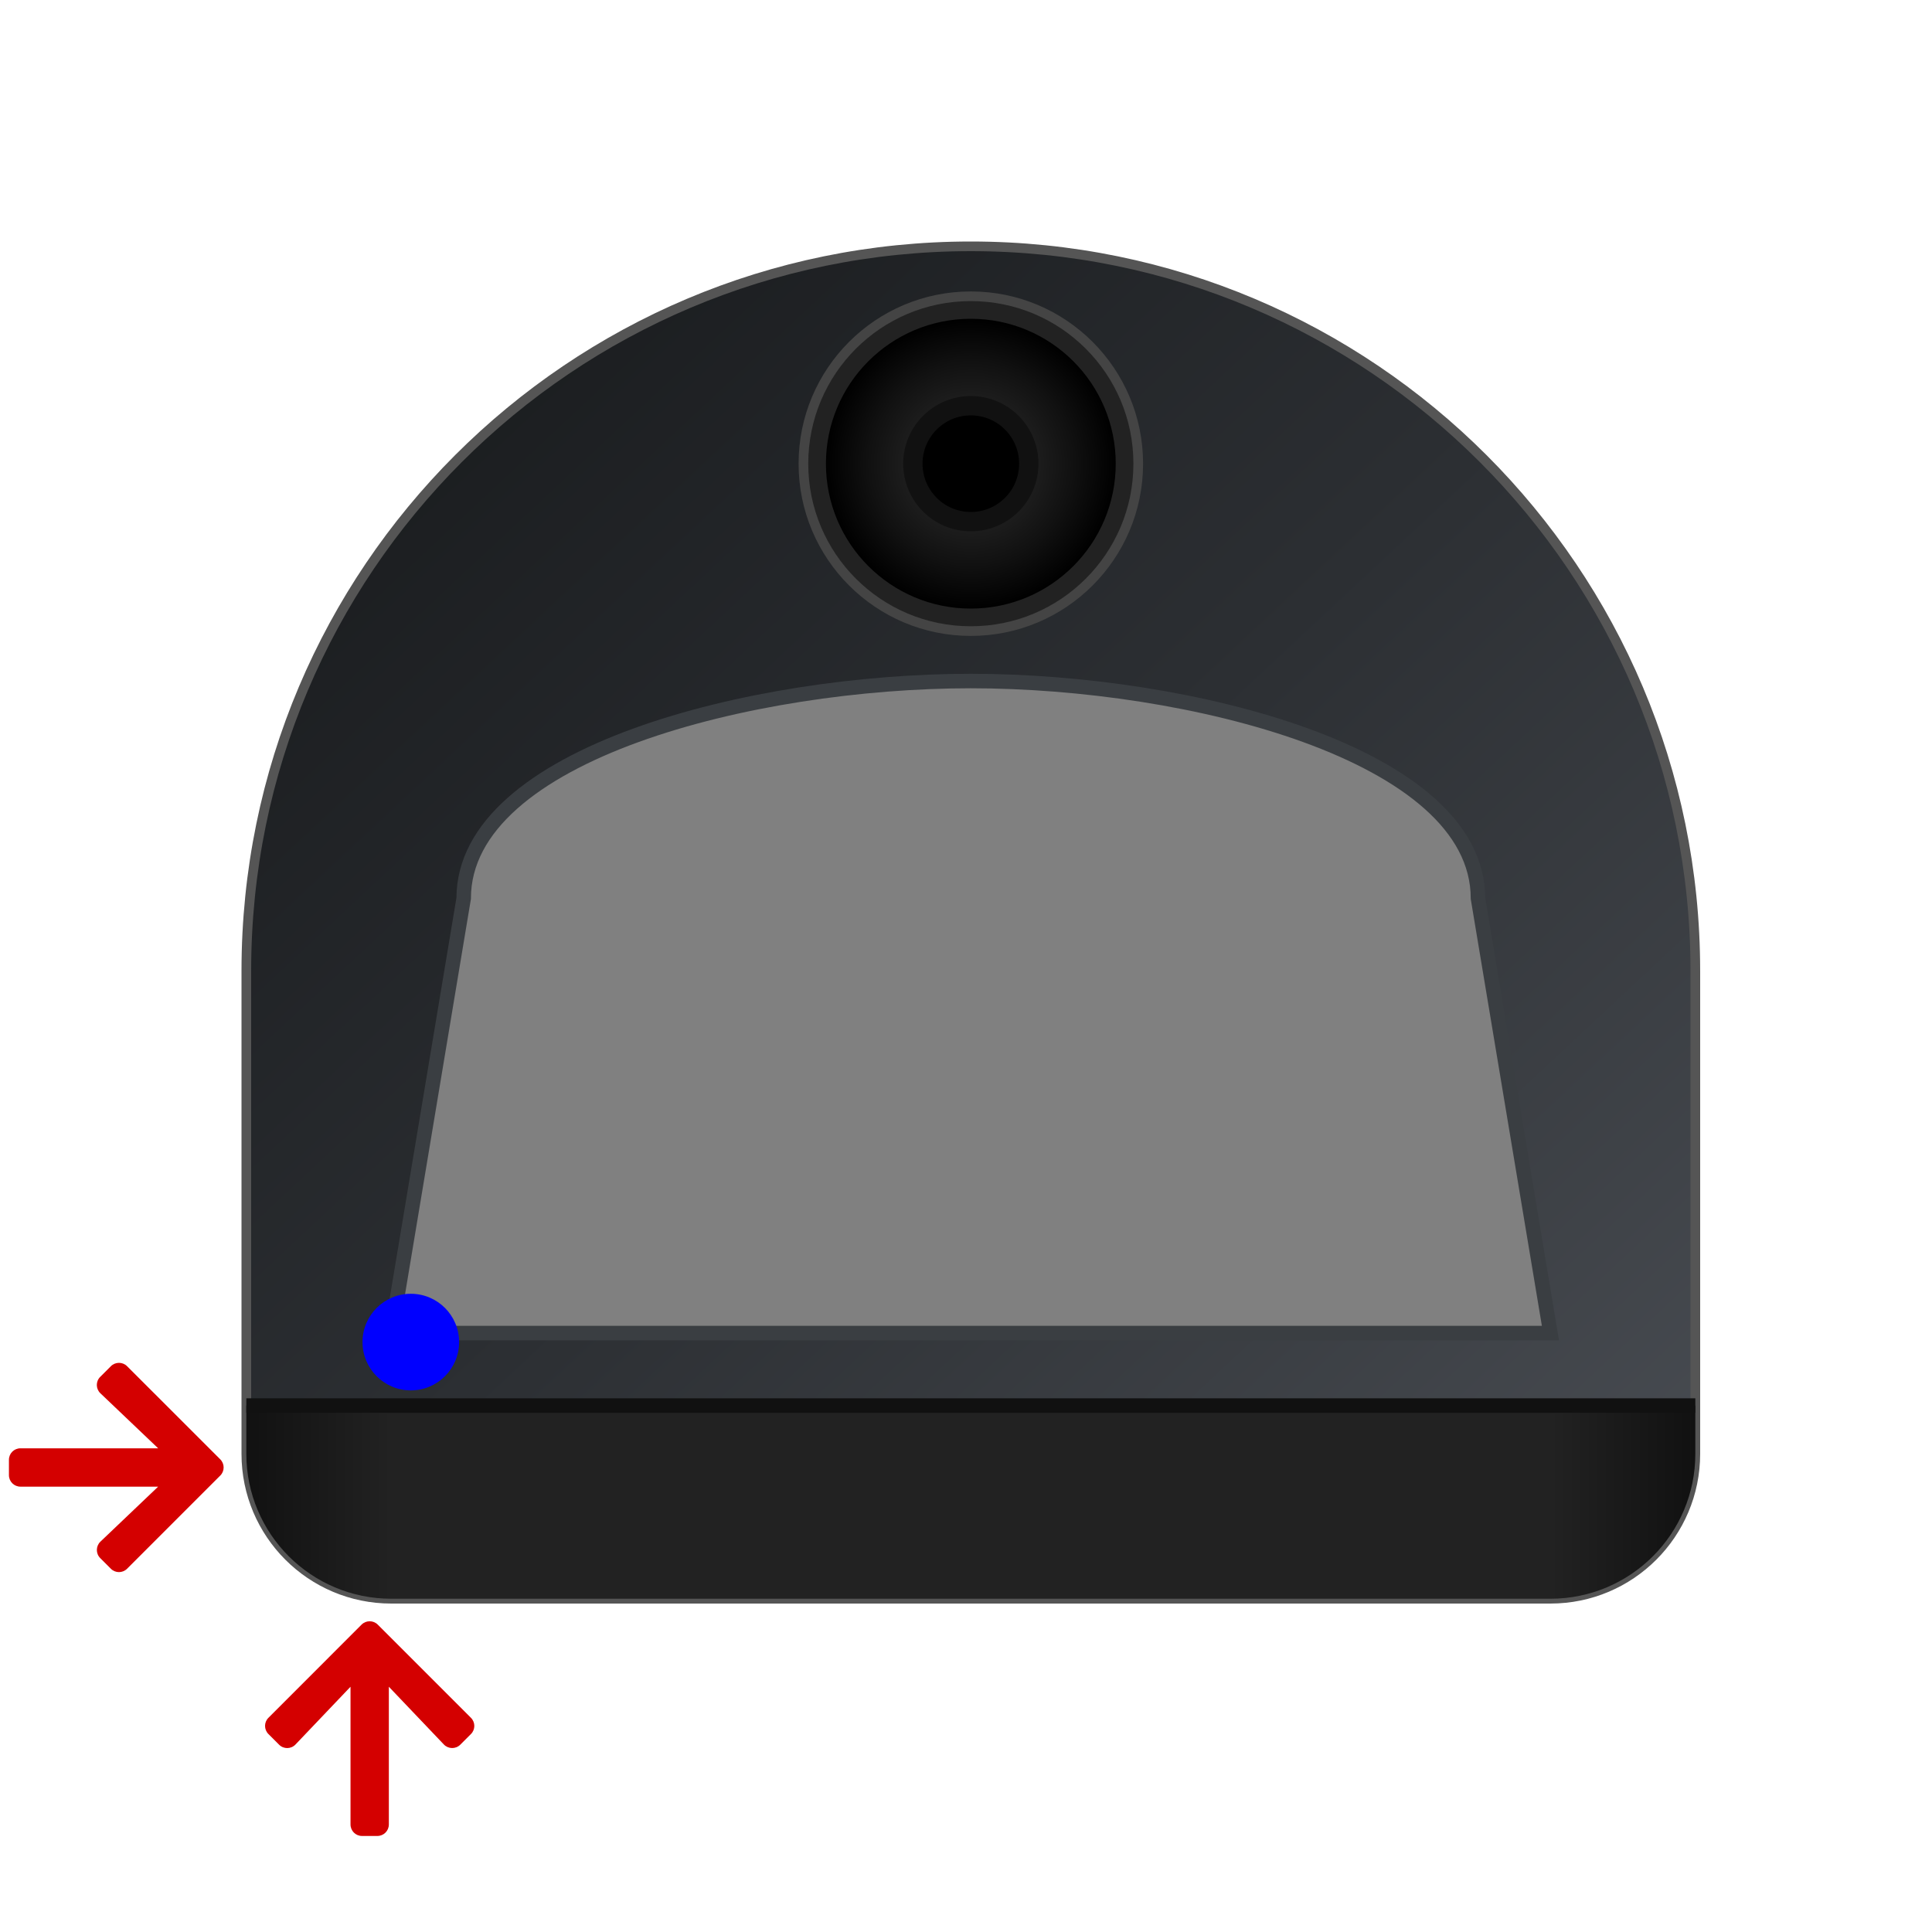
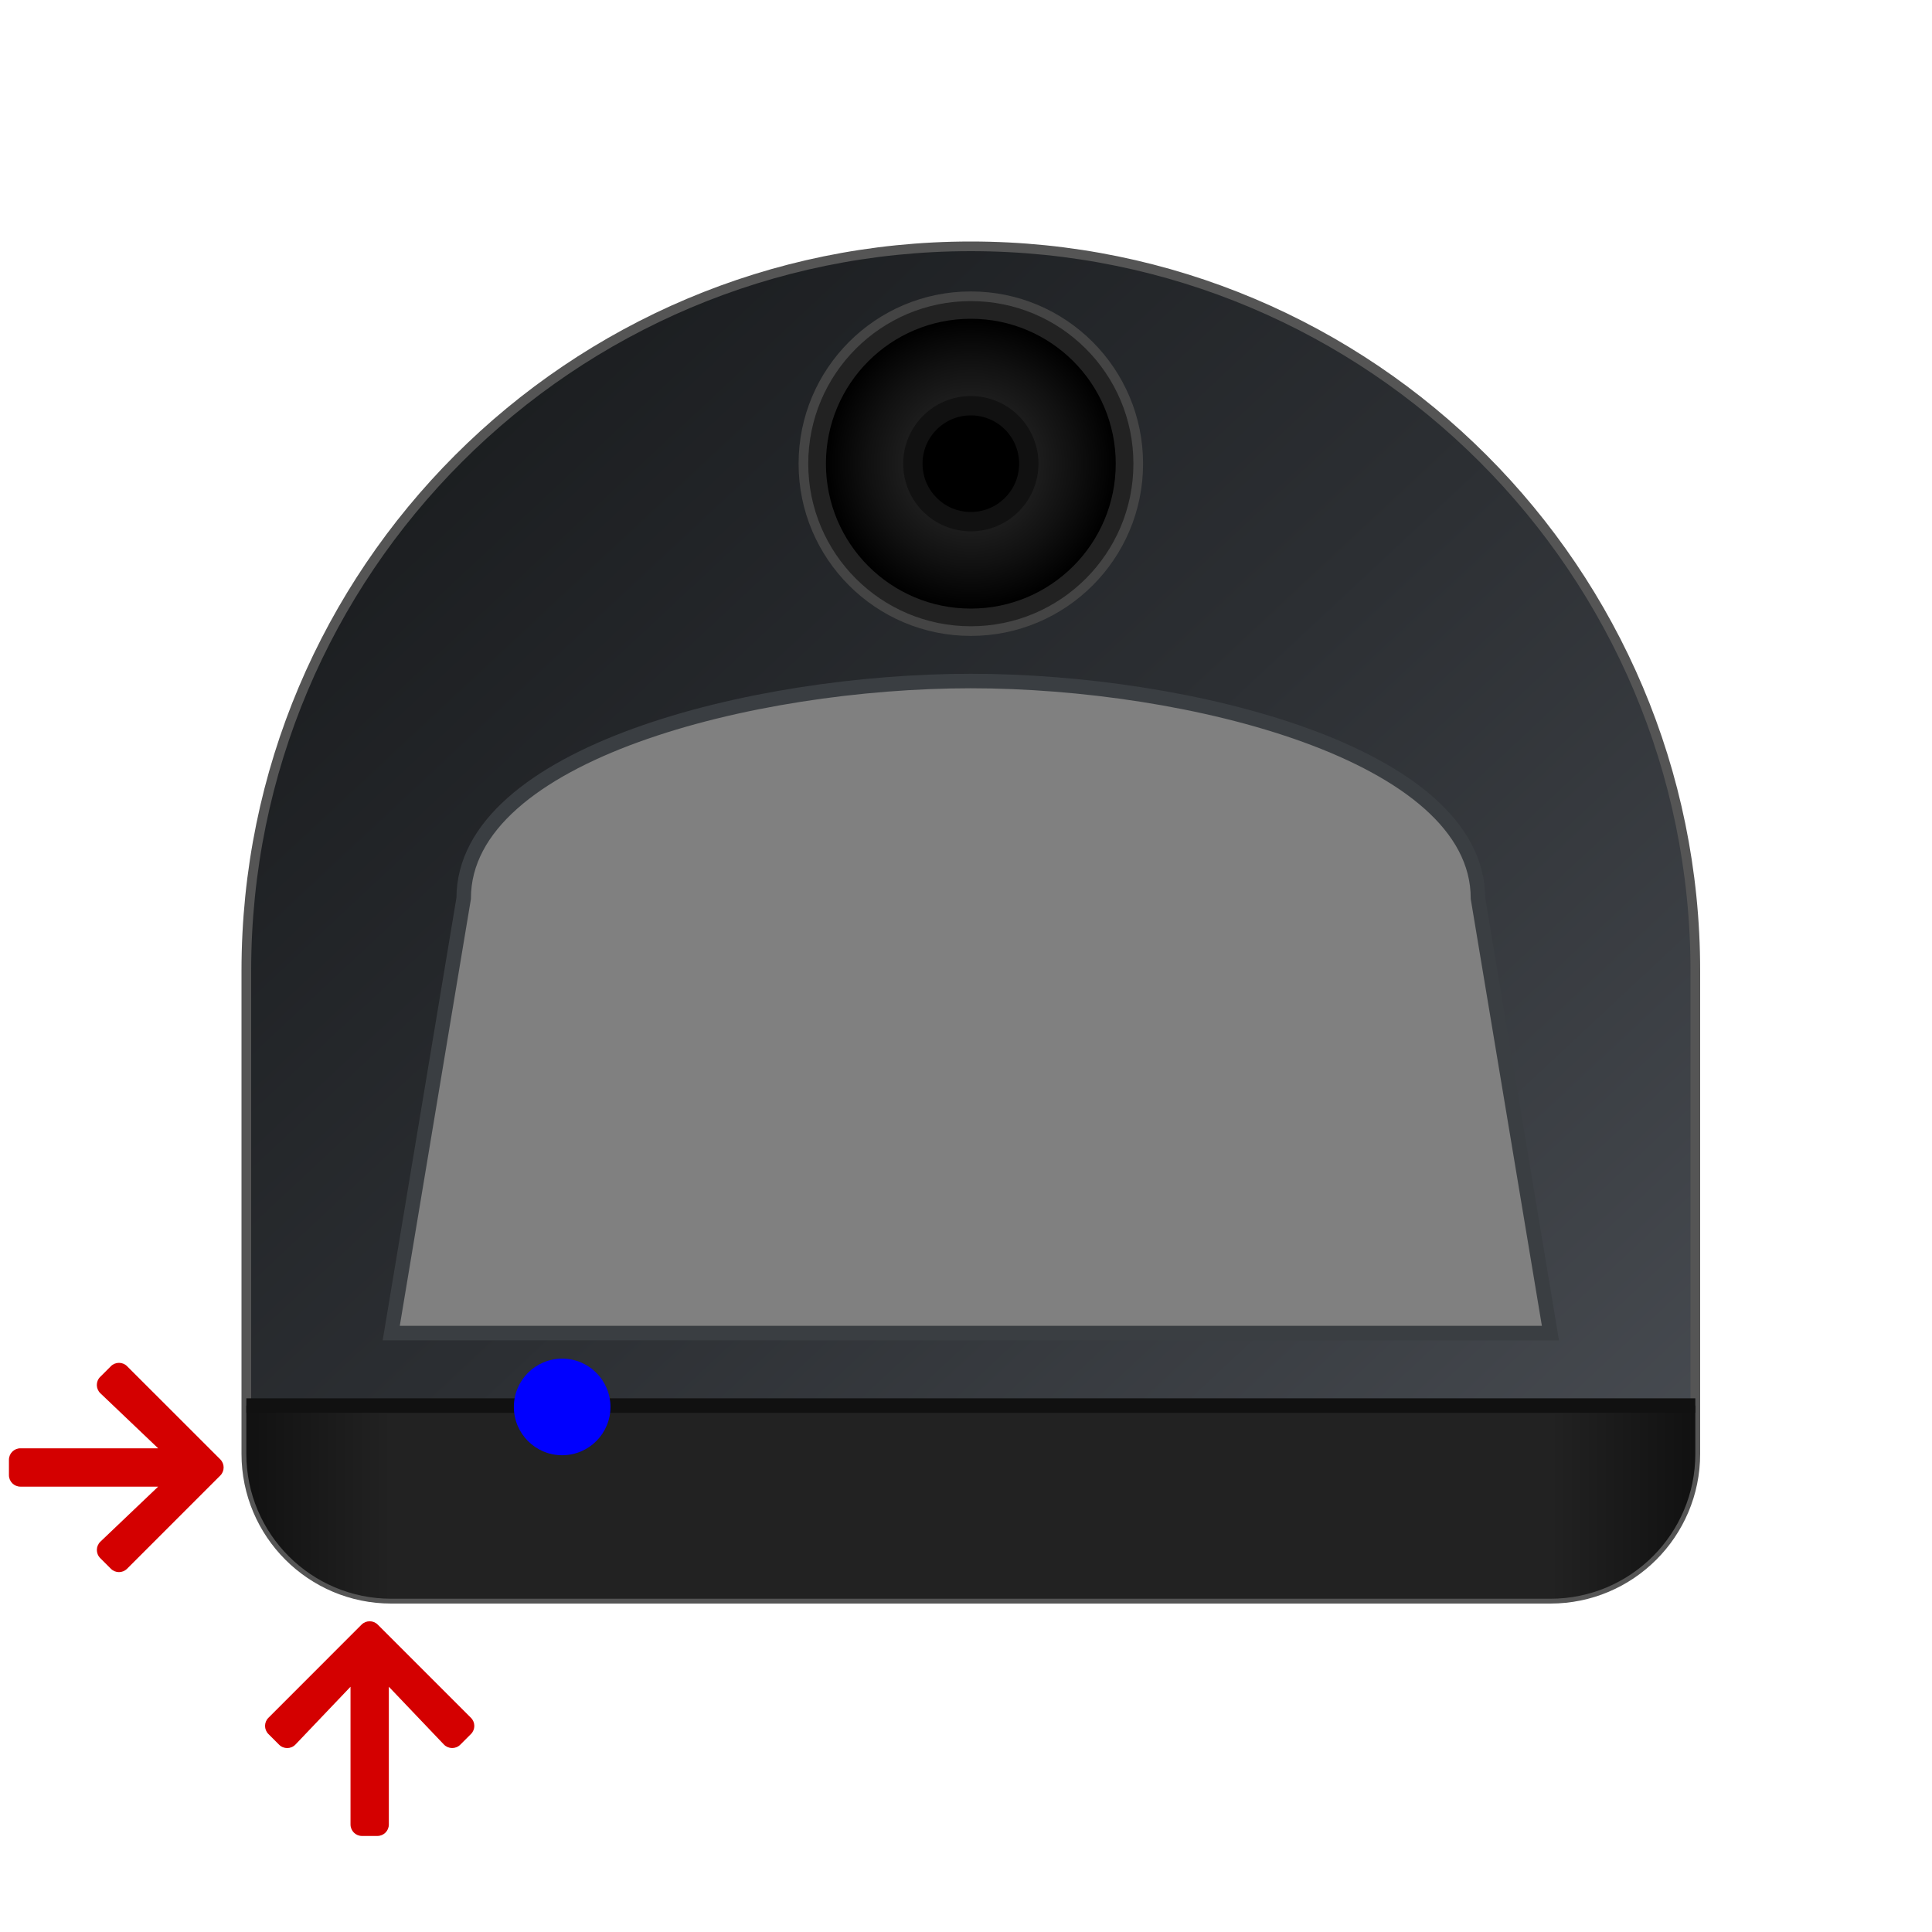
<svg xmlns="http://www.w3.org/2000/svg" viewBox="0 0 400 400" width="100%" height="100%" version="1.1" id="svg16" xml:space="preserve">
  <defs id="defs12">
    <filter id="drop-shadow" x="-20%" y="-20%" width="150%" height="150%">
      <feDropShadow dx="0" dy="15" stdDeviation="12" flood-color="#000000" flood-opacity="0.4" />
    </filter>
    <linearGradient id="body-grad" x1="47.35" y1="50.708" x2="339.178" y2="342.537" gradientTransform="scale(1.034854,0.9663201)" gradientUnits="userSpaceOnUse">
      <stop offset="0%" stop-color="#4a4e54" id="stop1" />
      <stop offset="50%" stop-color="#2c2f33" id="stop2" />
      <stop offset="100%" stop-color="#151719" id="stop3" />
    </linearGradient>
    <linearGradient id="bumper-grad" x1="18.257" y1="136.931" x2="127.802" y2="136.931" gradientTransform="scale(2.738613,0.3651484)" gradientUnits="userSpaceOnUse">
      <stop offset="0%" stop-color="#111" id="stop4" />
      <stop offset="10%" stop-color="#222" id="stop5" />
      <stop offset="90%" stop-color="#222" id="stop6" />
      <stop offset="100%" stop-color="#111" id="stop7" />
    </linearGradient>
    <radialGradient id="lidar-grad" cx="200" cy="285" r="30" fx="200" fy="285" gradientUnits="userSpaceOnUse">
      <stop offset="0%" stop-color="#333" id="stop8" />
      <stop offset="70%" stop-color="#111" id="stop9" />
      <stop offset="100%" stop-color="#000" id="stop10" />
    </radialGradient>
    <linearGradient id="dustbin-grad" x1="89.442" y1="158.086" x2="89.442" y2="280.304" gradientTransform="scale(1.328455,0.7527542)" gradientUnits="userSpaceOnUse">
      <stop offset="0%" stop-color="#222" id="stop11" />
      <stop offset="100%" stop-color="#111" id="stop12" />
    </linearGradient>
  </defs>
  <g transform="rotate(180,200.5,190.5)" id="g16">
    <g style="display:none" id="g12">
      <path d="M 50,180 V 80 A 30,30 0 0 1 80,50 h 240 a 30,30 0 0 1 30,30 v 100 a 150,150 0 0 1 -300,0 z" fill="#000000" opacity="0.5" id="path12" />
    </g>
    <g id="robot-body">
      <path d="M 50,180 V 80 A 30,30 0 0 1 80,50 h 240 a 30,30 0 0 1 30,30 v 100 a 150,150 0 0 1 -300,0 z" fill="url(#body-grad)" stroke="#555555" stroke-width="2" id="path13" style="fill:url(#body-grad)" />
      <path d="M 50,90 V 80 A 30,30 0 0 1 80,50 h 240 a 30,30 0 0 1 30,30 v 10 z" fill="url(#bumper-grad)" id="path14" style="fill:url(#bumper-grad)" />
      <line x1="50" y1="90" x2="350" y2="90" stroke="#111111" stroke-width="3" id="line14" />
    </g>
    <g id="lidar">
      <circle cx="200" cy="285" r="34.66" fill="#222222" stroke="#444444" stroke-width="2" id="circle14" />
      <circle cx="200" cy="285" r="30" fill="url(#lidar-grad)" id="circle15" style="fill:url(#lidar-grad)" />
      <circle cx="200" cy="285" r="12" fill="#000000" stroke="#111111" stroke-width="4" id="circle16" />
    </g>
    <g id="dustbin" style="display:inline;fill:#808080">
      <path d="m 120,120 h 160 l -10,60 c 0,20 -40,30 -70,30 -30,0 -70,-10 -70,-30 z" fill="url(#dustbin-grad)" stroke="#3a3e42" stroke-width="2" transform="matrix(1.5,0,0,1.5,-100,-75)" id="path16" style="fill:#808080" />
    </g>
-     <circle style="fill:#0000ff;stroke-width:0.444" id="path17" cx="-315.946" cy="-103.137" transform="scale(-1)" r="10" />
+     <circle style="fill:#0000ff;stroke-width:0.444" id="path17" cx="-284.611" cy="-89.708" transform="scale(-1)" r="10" />
  </g>
  <g id="layer1-6" transform="matrix(0.2539797,0,0,0.2539797,40.42307,284.0674)" style="fill:#d40000">
    <g style="fill:#d40000;stroke:currentColor;stroke-width:0" id="g17-7" transform="matrix(0,-0.390625,0.390625,0,42.20091,378.1799)">
      <path d="m 190.5,66.9 22.2,-22.2 c 9.4,-9.4 24.6,-9.4 33.9,0 L 441,239 c 9.4,9.4 9.4,24.6 0,33.9 L 246.6,467.3 c -9.4,9.4 -24.6,9.4 -33.9,0 l -22.2,-22.2 c -9.5,-9.5 -9.3,-25 0.4,-34.3 L 311.4,296 H 24 C 10.7,296 0,285.3 0,272 V 240 C 0,226.7 10.7,216 24,216 H 311.4 L 190.9,101.2 c -9.8,-9.3 -10,-24.8 -0.4,-34.3 z" id="path1-5" style="fill:#d40000" />
    </g>
  </g>
  <g id="layer1" transform="matrix(0.2539797,0,0,0.2539797,-12.04096,231.2801)" style="fill:#d40000">
    <g style="fill:#d40000;stroke:currentColor;stroke-width:0" id="g17" transform="matrix(0.390625,0,0,0.390625,54.69114,185.6343)">
      <path d="m 190.5,66.9 22.2,-22.2 c 9.4,-9.4 24.6,-9.4 33.9,0 L 441,239 c 9.4,9.4 9.4,24.6 0,33.9 L 246.6,467.3 c -9.4,9.4 -24.6,9.4 -33.9,0 l -22.2,-22.2 c -9.5,-9.5 -9.3,-25 0.4,-34.3 L 311.4,296 H 24 C 10.7,296 0,285.3 0,272 V 240 C 0,226.7 10.7,216 24,216 H 311.4 L 190.9,101.2 c -9.8,-9.3 -10,-24.8 -0.4,-34.3 z" id="path1" style="fill:#d40000" />
    </g>
  </g>
</svg>
